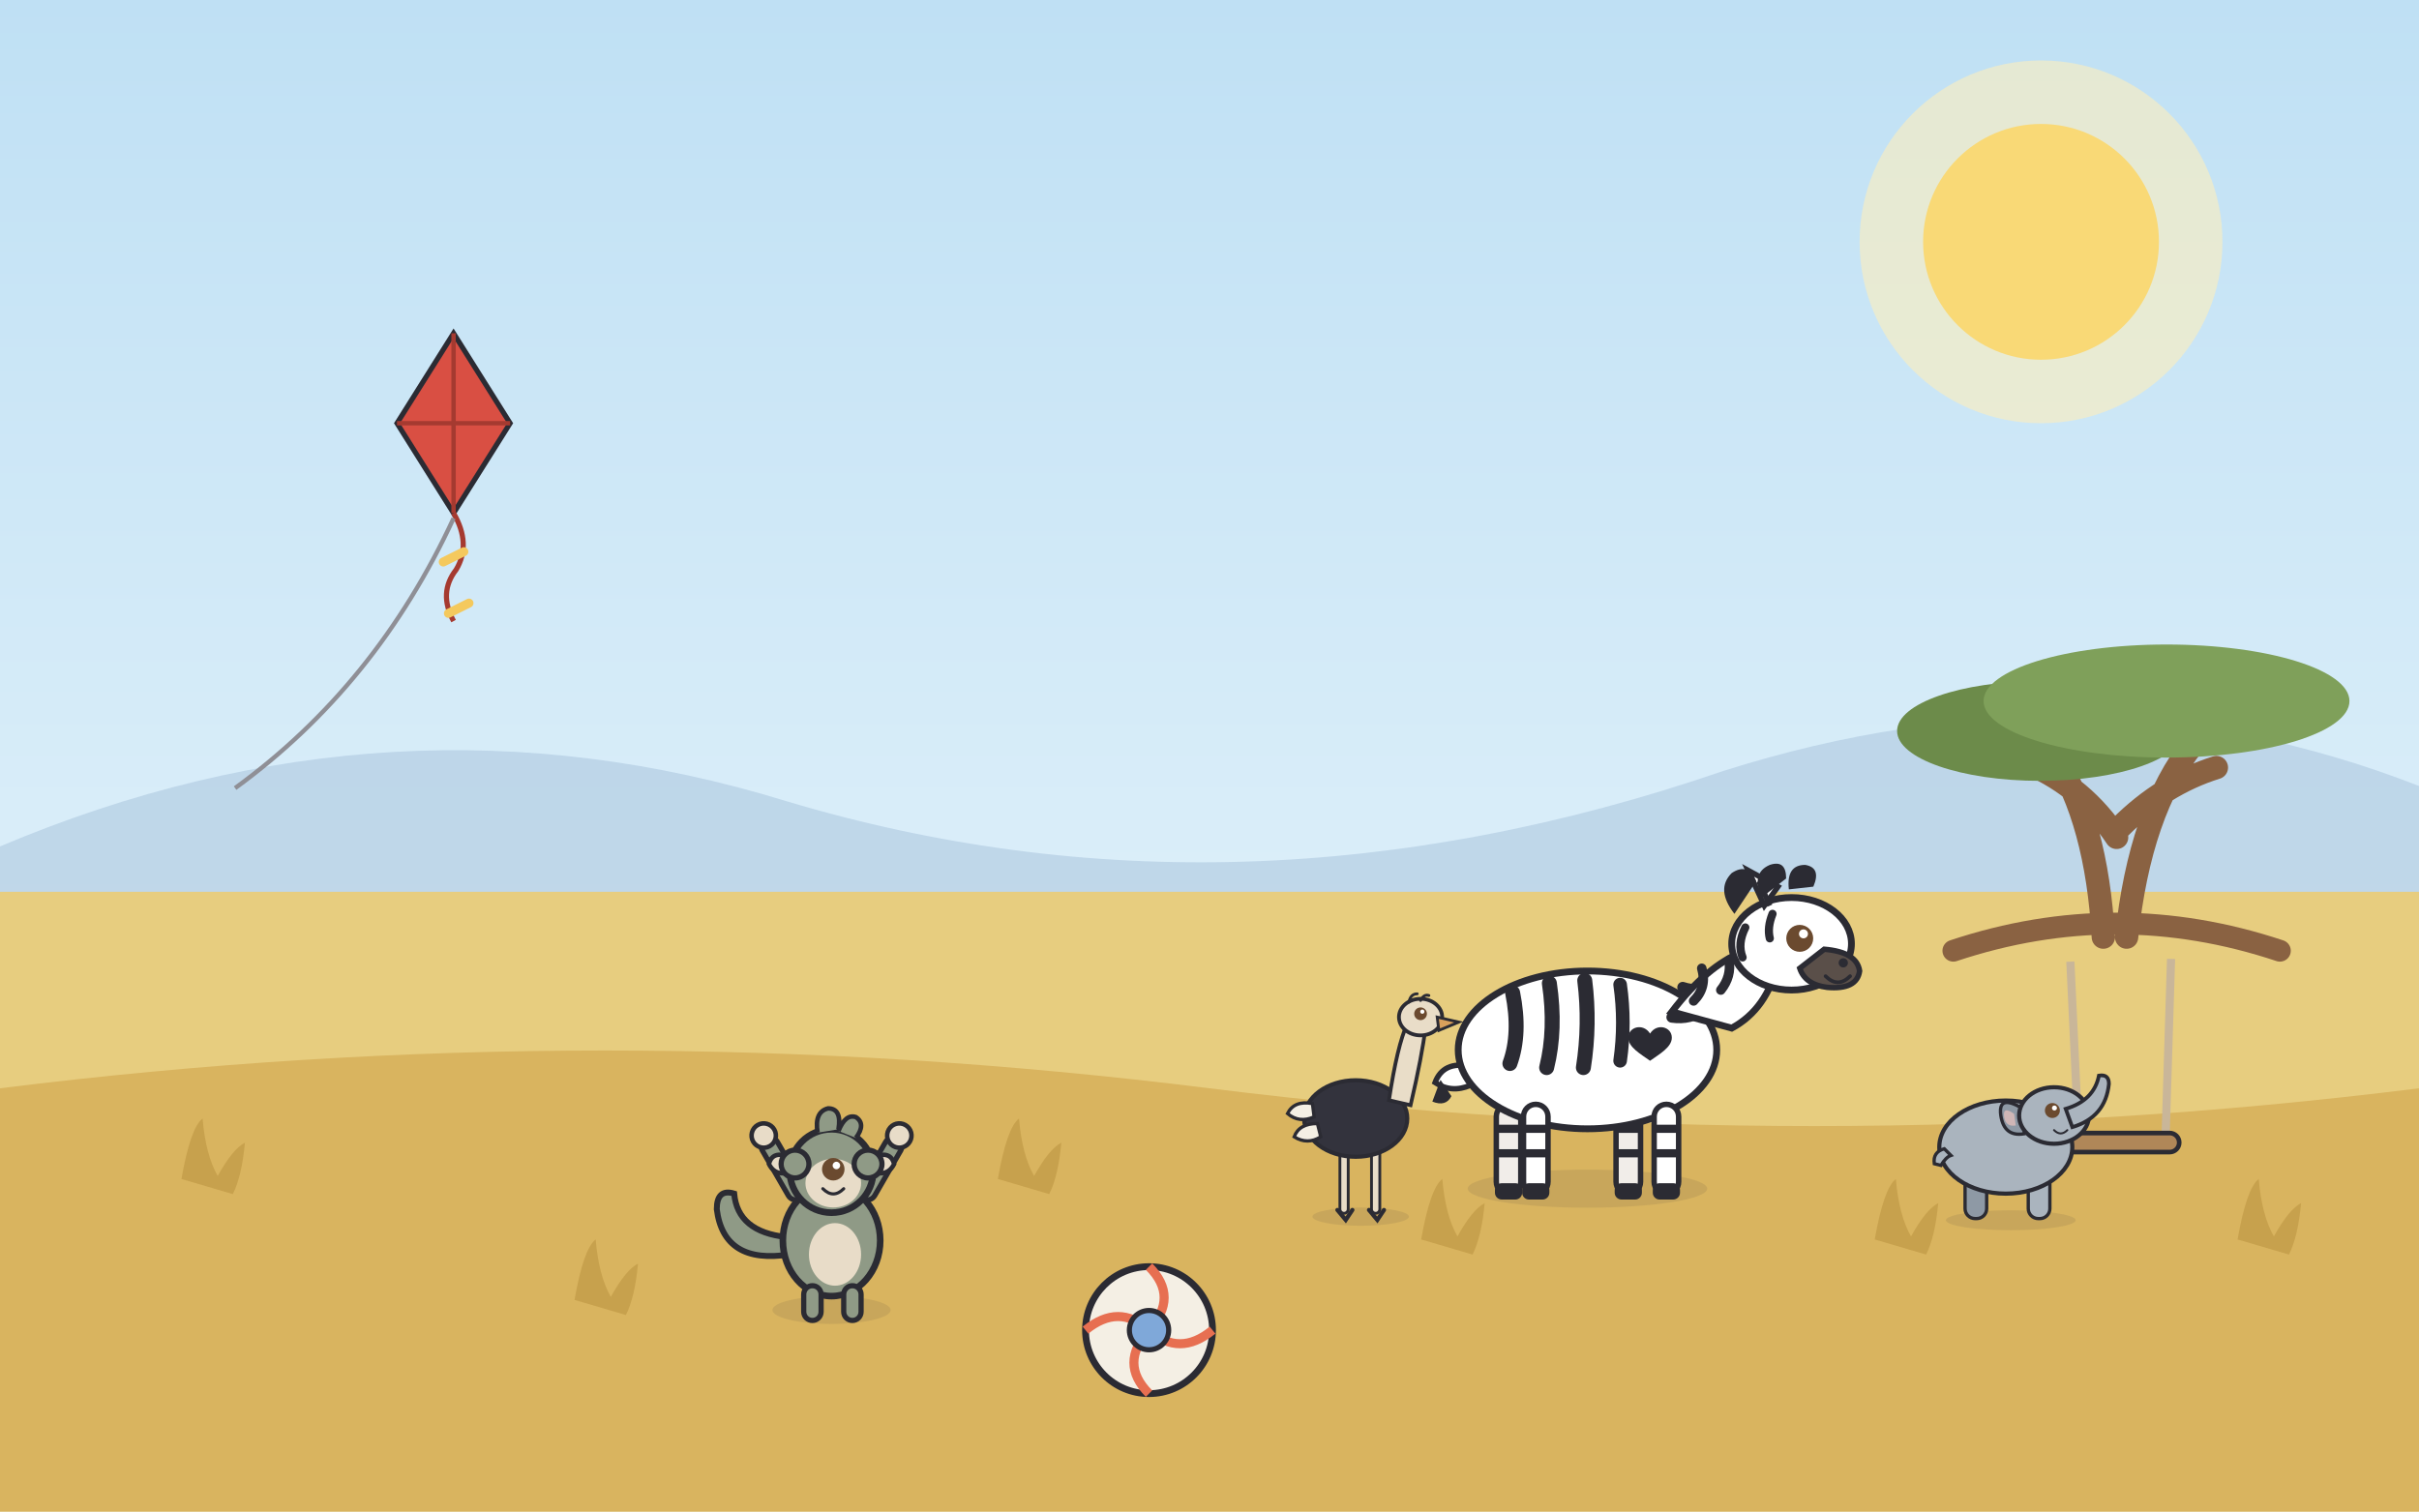
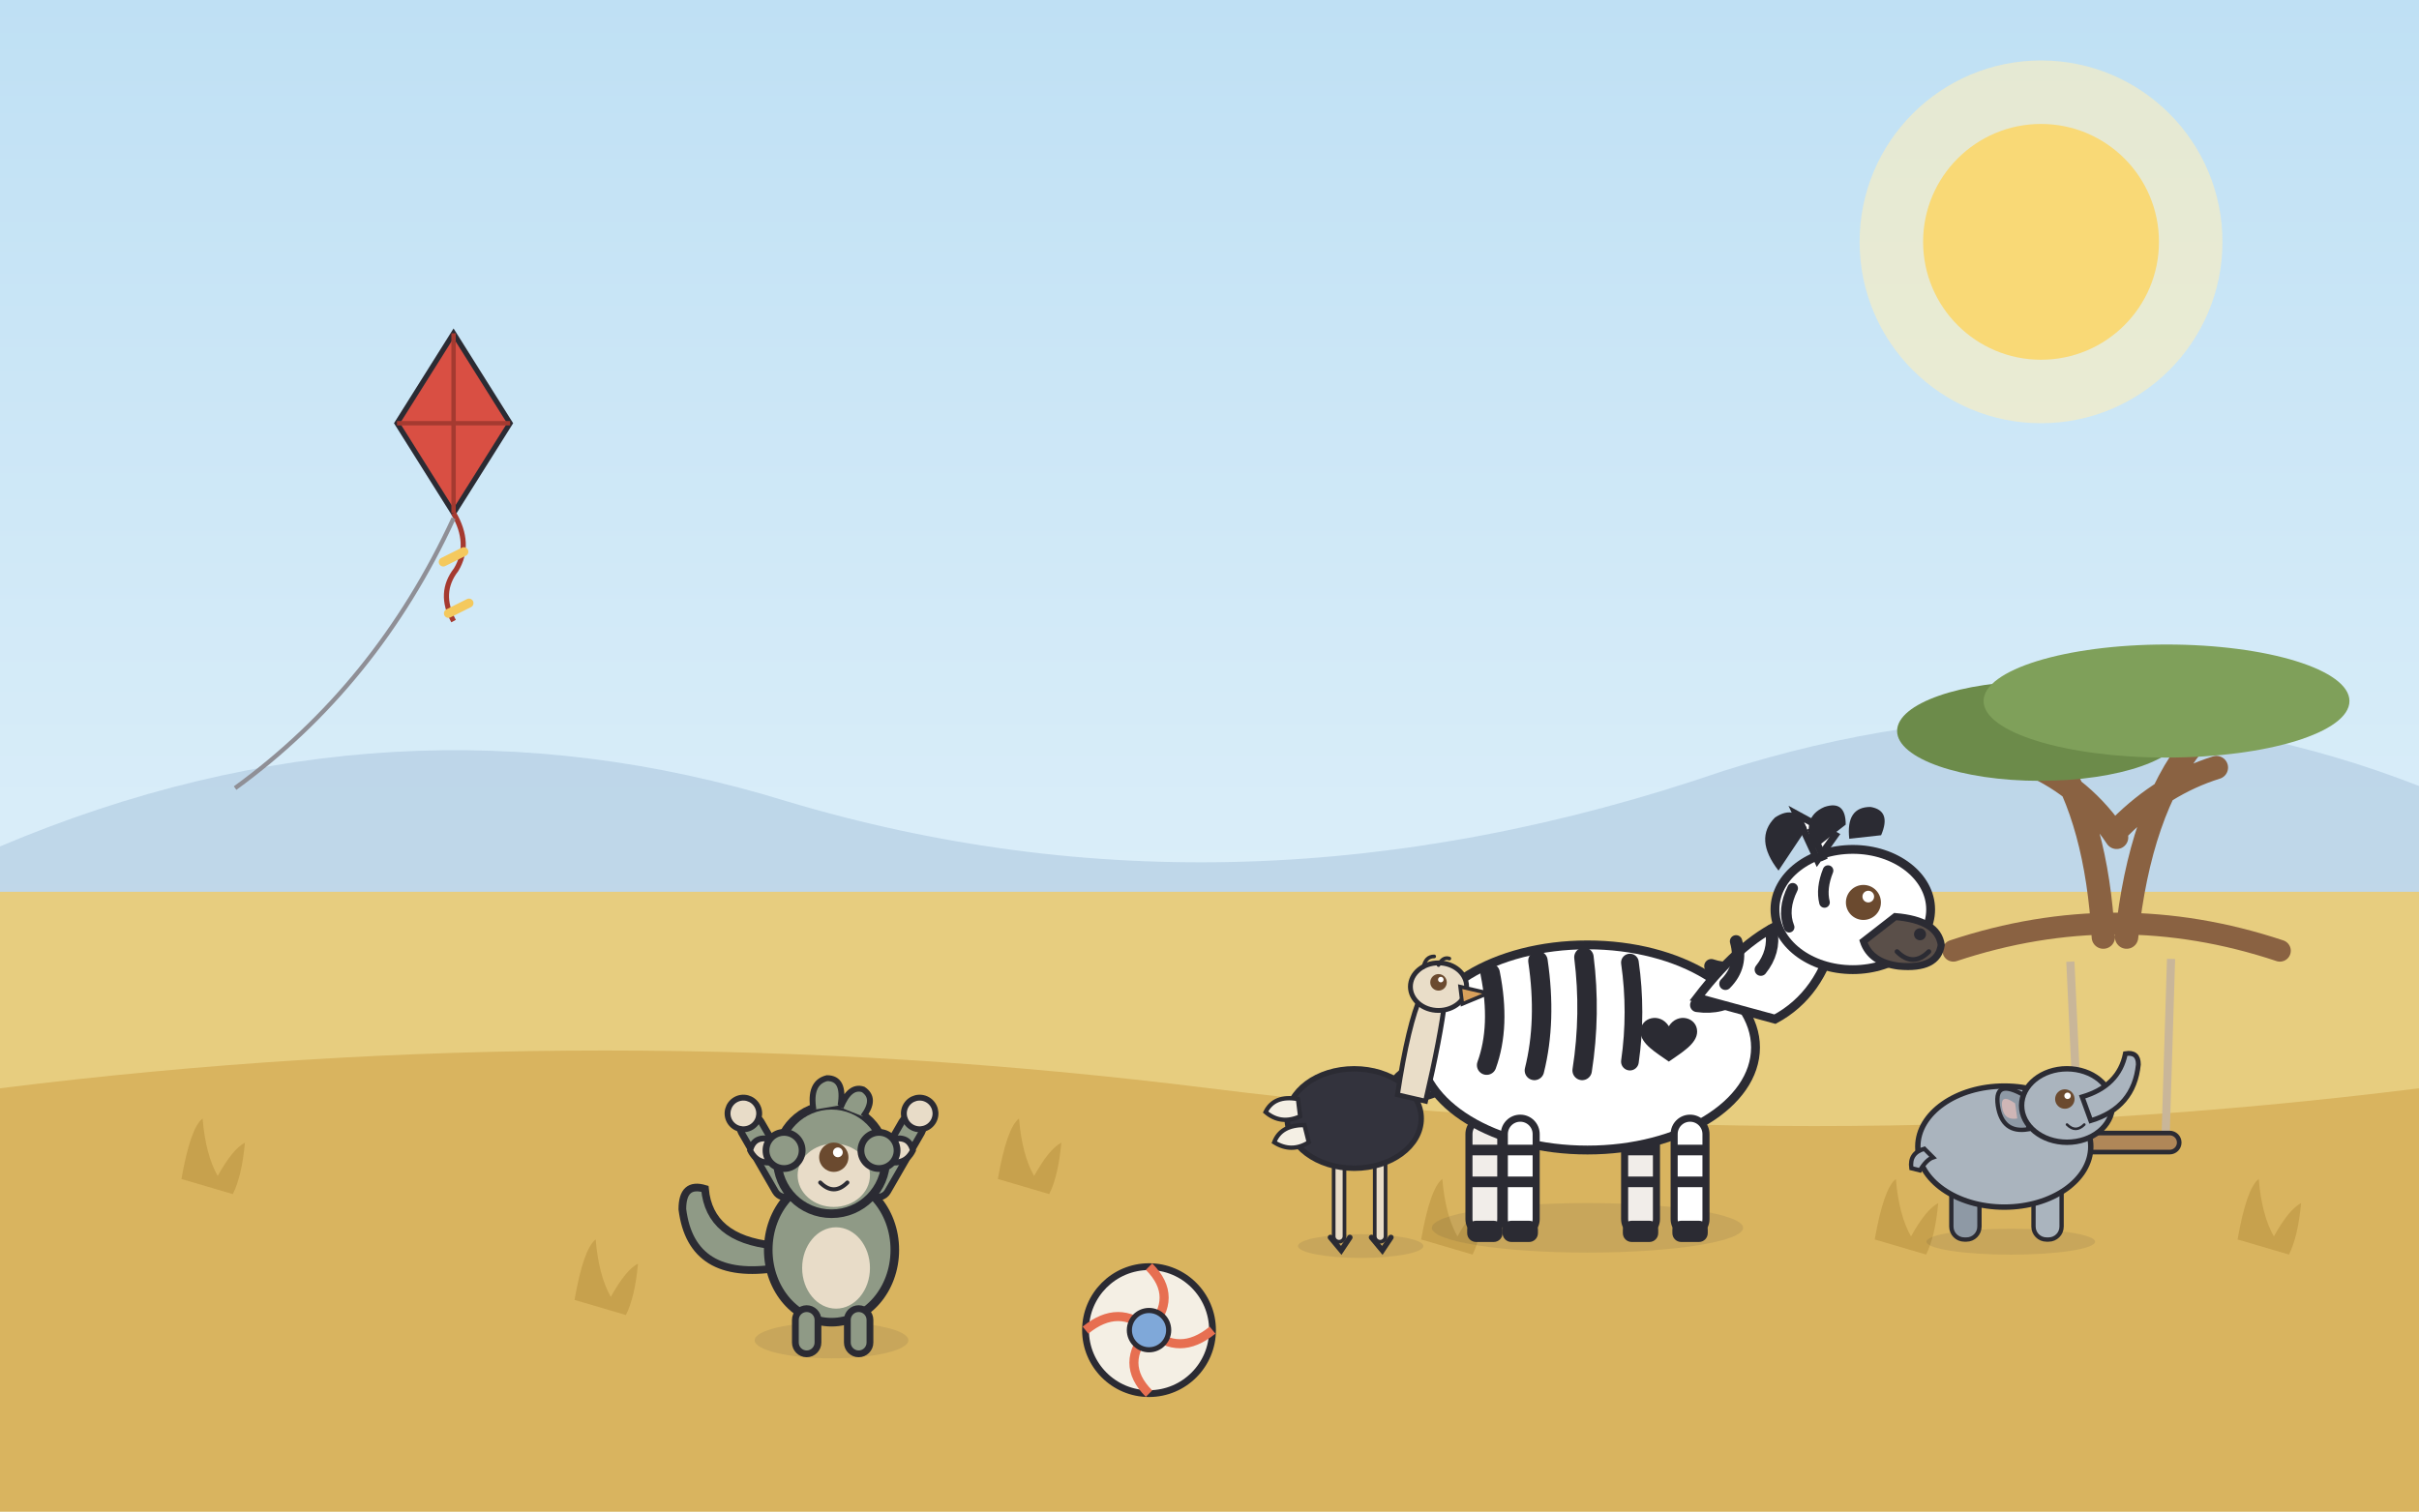
<svg xmlns="http://www.w3.org/2000/svg" viewBox="0 0 1600 1000" role="img">
  <style>
@media (prefers-reduced-motion: no-preference) {
  .anim-idle { animation: idle 3.8s ease-in-out infinite alternate; }
  @keyframes idle { from { transform: translateY(0); } to { transform: translateY(-6px); } }
  .anim-tail { transform-box: fill-box; transform-origin: 100% 20%; animation: tail 2.6s ease-in-out infinite alternate; }
  @keyframes tail { from { transform: rotate(-6deg); } to { transform: rotate(8deg); } }
  .anim-blink { transform-box: fill-box; transform-origin: center; animation: blink 5.2s infinite; }
  @keyframes blink { 0%, 93%, 100% { transform: scaleY(1); } 95%, 97% { transform: scaleY(0.12); } }
  .anim-glow { transform-box: fill-box; transform-origin: center; animation: glow 4.2s ease-in-out infinite alternate; }
  @keyframes glow { from { transform: scale(1); opacity: 0.5; } to { transform: scale(1.08); opacity: 0.75; } }
  .anim-shimmer { animation: shimmer 5s ease-in-out infinite alternate; }
  @keyframes shimmer { from { opacity: 0.62; } to { opacity: 0.92; } }
  .anim-grass { transform-box: fill-box; transform-origin: 50% 100%; animation: sway 3.2s ease-in-out infinite alternate; }
  .anim-canopy { transform-box: fill-box; transform-origin: 50% 100%; animation: sway 5.6s ease-in-out infinite alternate; }
  @keyframes sway { from { transform: rotate(-1.8deg); } to { transform: rotate(2.2deg); } }
  .anim-rain { animation: rainfall 1.15s linear infinite; }
  @keyframes rainfall { from { transform: translateY(-32px); opacity: 0.85; } 75% { opacity: 0.55; } to { transform: translateY(72px); opacity: 0; } }
  .anim-ripple { transform-box: fill-box; transform-origin: center; animation: ripple 3.4s ease-in-out infinite alternate; }
  @keyframes ripple { from { transform: scale(1); opacity: 0.8; } to { transform: scale(1.18); opacity: 0.55; } }
  .anim-drip { animation: drip 1s ease-in infinite; }
  @keyframes drip { from { transform: translateY(-12px); opacity: 0.95; } to { transform: translateY(28px); opacity: 0; } }
  .anim-flow { stroke-dasharray: 26 20; animation: flow 0.8s linear infinite; }
  @keyframes flow { from { stroke-dashoffset: 0; } to { stroke-dashoffset: -46; } }
  .anim-splash { transform-box: fill-box; transform-origin: 50% 100%; animation: splashPulse 1.7s ease-in-out infinite alternate; }
  @keyframes splashPulse { from { transform: scale(0.97); } to { transform: scale(1.05); } }
  .anim-strain { transform-box: fill-box; transform-origin: center; animation: strain 0.9s ease-in-out infinite alternate; }
  @keyframes strain { from { transform: translateX(-5px); } to { transform: translateX(4px); } }
  .anim-float { transform-box: fill-box; transform-origin: center; animation: floaty 2.6s ease-in-out infinite alternate; }
  @keyframes floaty { from { transform: translateY(0) scale(1); } to { transform: translateY(-12px) scale(1.08); } }
  .anim-wave { animation: wave 2.4s ease-in-out infinite; opacity: 0; }
  @keyframes wave { 0% { opacity: 0; } 30% { opacity: 0.9; } 60%, 100% { opacity: 0; } }
  .anim-cloud { animation: cloudDrift 9s ease-in-out infinite alternate; }
  @keyframes cloudDrift { from { transform: translateX(-18px); } to { transform: translateX(22px); } }
  .tap-target { cursor: pointer; }
  .tap-target.tap-play { transform-box: fill-box; transform-origin: 50% 85%; animation: tapWiggle 0.7s ease-in-out; }
  .tap-target[data-tap="puddle"].tap-play { transform-origin: center; animation: tapSplash 0.85s ease-out; }
  .tap-target[data-tap="sun"].tap-play { transform-origin: center; animation: tapPulse 0.6s ease-in-out; }
  .tap-target[data-tap="tree"].tap-play { transform-origin: 50% 100%; animation: tapShake 0.7s ease-in-out; }
  @keyframes tapWiggle { 0% { transform: rotate(0); } 25% { transform: rotate(-4deg) scale(1.03); } 55% { transform: rotate(3deg) scale(1.04); } 80% { transform: rotate(-1.5deg); } 100% { transform: rotate(0); } }
  @keyframes tapSplash { 0% { transform: scale(1); } 40% { transform: scale(1.06, 0.94); } 70% { transform: scale(0.97, 1.03); } 100% { transform: scale(1); } }
  @keyframes tapPulse { 0% { transform: scale(1); } 50% { transform: scale(1.12); } 100% { transform: scale(1); } }
  @keyframes tapShake { 0% { transform: rotate(0); } 20% { transform: rotate(2.4deg); } 45% { transform: rotate(-2deg); } 70% { transform: rotate(1.2deg); } 100% { transform: rotate(0); } }
  .tap-burst { opacity: 0; }
  .tap-target.tap-play .tap-burst { opacity: 1; }
  .tap-target.tap-play .tap-burst circle { animation: burstUp 0.6s ease-out forwards; }
  @keyframes burstUp { from { transform: translateY(0); opacity: 0.95; } to { transform: translateY(-90px); opacity: 0; } }
}
</style>
  <defs>
    <linearGradient id="sky" x1="0" y1="0" x2="0" y2="1">
      <stop offset="0" stop-color="#bfe0f4" />
      <stop offset="1" stop-color="#eef8fd" />
    </linearGradient>
  </defs>
  <rect width="1600" height="1000" fill="url(#sky)" />
  <g class="tap-target" data-tap="sun">
    <circle class="anim-glow" cx="1350" cy="160" r="120" fill="#fdeebc" opacity="0.6" />
    <circle cx="1350" cy="160" r="78" fill="#f9d976" />
  </g>
  <path d="M 0 560 q 260 -110 520 -30 q 300 90 620 -20 q 240 -76 460 10 L 1600 640 L 0 640 Z" fill="#a9c4dd" opacity="0.55" />
  <rect x="0" y="590" width="1600" height="410" fill="#e7cd7f" />
  <path d="M 0 720 q 400 -50 800 0 q 400 50 800 0 L 1600 1000 L 0 1000 Z" fill="#d9b45f" />
  <g class="anim-grass" style="animation-delay:1.00s">
    <path d="M 120 780 q 6 -34 14 -40 q 2 24 10 38 q 10 -18 18 -22 q -2 22 -8 34 z" fill="#c39c48" opacity="0.8" />
  </g>
  <g class="anim-grass" style="animation-delay:0.50s">
    <path d="M 380 860 q 6 -34 14 -40 q 2 24 10 38 q 10 -18 18 -22 q -2 22 -8 34 z" fill="#c39c48" opacity="0.8" />
  </g>
  <g class="anim-grass" style="animation-delay:2.50s">
    <path d="M 660 780 q 6 -34 14 -40 q 2 24 10 38 q 10 -18 18 -22 q -2 22 -8 34 z" fill="#c39c48" opacity="0.8" />
  </g>
  <g class="anim-grass" style="animation-delay:1.50s">
    <path d="M 940 820 q 6 -34 14 -40 q 2 24 10 38 q 10 -18 18 -22 q -2 22 -8 34 z" fill="#c39c48" opacity="0.8" />
  </g>
  <g class="anim-grass" style="animation-delay:0.00s">
    <path d="M 1240 820 q 6 -34 14 -40 q 2 24 10 38 q 10 -18 18 -22 q -2 22 -8 34 z" fill="#c39c48" opacity="0.8" />
  </g>
  <g class="anim-grass" style="animation-delay:0.00s">
    <path d="M 1480 820 q 6 -34 14 -40 q 2 24 10 38 q 10 -18 18 -22 q -2 22 -8 34 z" fill="#c39c48" opacity="0.8" />
  </g>
  <g transform="translate(1400 620) scale(1.1)">
    <g class="tap-target" data-tap="tree">
      <path d="M -8 0 q -4 -70 -30 -110 M 6 0 q 8 -76 40 -116 M 0 -60 q -20 -30 -52 -44 M 2 -66 q 26 -26 58 -36" stroke="#8a6242" stroke-width="14" fill="none" stroke-linecap="round" />
      <g class="anim-canopy" style="animation-delay:0.67s">
        <ellipse cx="-46" cy="-124" rx="86" ry="30" fill="#6c8b4a" />
        <ellipse cx="30" cy="-142" rx="110" ry="34" fill="#7fa05a" />
      </g>
    </g>
  </g>
  <g transform="translate(1400 800) scale(0.9)">
    <path d="M -120 -190 q 120 -40 240 0" stroke="#8a6242" stroke-width="16" fill="none" stroke-linecap="round" />
    <g class="anim-tail" style="animation-duration:2.8s">
      <path d="M -34 -182 l 6 128 M 40 -184 l -4 130" stroke="#c9b699" stroke-width="6" />
      <rect x="-42" y="-56" width="88" height="14" rx="7" fill="#b08758" stroke="#2b2b33" stroke-width="3.4" />
    </g>
  </g>
  <g transform="translate(300 280) scale(0.85)">
    <g class="anim-float">
      <g class="tap-target" data-tap="kite">
        <path d="M 0 -70 L 44 0 L 0 70 L -44 0 Z" fill="#d94f43" stroke="#2b2b33" stroke-width="4" />
        <path d="M 0 -70 V 70 M -44 0 H 44" stroke="#a53a30" stroke-width="3.4" />
        <path d="M 0 70 q 14 24 2 44 q -14 18 -2 40" stroke="#a53a30" stroke-width="4" fill="none" />
        <path d="M -8 108 l 16 -8 M -4 148 l 16 -8" stroke="#f4c95d" stroke-width="7" stroke-linecap="round" />
      </g>
    </g>
    <path d="M 0 74 q -60 130 -170 210" stroke="#8f8f96" stroke-width="3.4" fill="none" />
  </g>
  <g transform="translate(760 880) scale(1)">
    <g class="tap-target" data-tap="ball">
      <g class="anim-idle" style="animation-duration:1.4s">
        <circle cx="0" cy="0" r="42" fill="#f4efe4" stroke="#2b2b33" stroke-width="4.5" />
        <path d="M 0 -42 q 20 20 0 42 q -20 22 0 42 M -42 0 q 22 -18 42 0 q 20 18 42 0" stroke="#e76f51" stroke-width="6" fill="none" />
        <circle cx="0" cy="0" r="13" fill="#7fa8d9" stroke="#2b2b33" stroke-width="3.4" />
      </g>
    </g>
  </g>
-   <g transform="translate(550 800) scale(1.15 1.15)">
+   <g transform="translate(550 800) scale(1.495 1.495)">
    <ellipse cx="0" cy="58" rx="34" ry="8" fill="#2b2b33" opacity="0.10" />
    <g class="tap-target" data-tap="kiki" data-mood="happy">
      <g class="anim-idle" style="animation-delay:1.20s">
        <g class="anim-tail" style="animation-delay:1.20s">
          <path d="M -24 26 q -38 6 -42 -26 q 0 -12 10 -9 q 2 22 30 25 z" fill="#8f9a86" stroke="#2b2b33" stroke-width="3.4" />
        </g>
        <ellipse cx="0" cy="18" rx="28" ry="32" fill="#8f9a86" stroke="#2b2b33" stroke-width="3.8" />
        <ellipse cx="2" cy="26" rx="15" ry="18" fill="#e8dcc8" />
        <g transform="translate(-18 -6) rotate(150)">
          <rect x="-5" y="0" width="10" height="40" rx="5" fill="#8f9a86" stroke="#2b2b33" stroke-width="3" />
          <circle cx="0" cy="42" r="7" fill="#e8dcc8" stroke="#2b2b33" stroke-width="2.6" />
        </g>
        <g transform="translate(18 -6) rotate(-150)">
          <rect x="-5" y="0" width="10" height="40" rx="5" fill="#8f9a86" stroke="#2b2b33" stroke-width="3" />
          <circle cx="0" cy="42" r="7" fill="#e8dcc8" stroke="#2b2b33" stroke-width="2.6" />
        </g>
        <g transform="translate(-11 44)">
          <rect x="-5" y="0" width="10" height="20" rx="5" fill="#8f9a86" stroke="#2b2b33" stroke-width="3" />
        </g>
        <g transform="translate(12 44)">
          <rect x="-5" y="0" width="10" height="20" rx="5" fill="#8f9a86" stroke="#2b2b33" stroke-width="3" />
        </g>
        <g transform="translate(0 -22)">
          <circle cx="0" cy="0" r="24" fill="#8f9a86" stroke="#2b2b33" stroke-width="3.8" />
          <path d="M -24 -8 q -10 -4 -12 4 q 4 8 14 4 z M 24 -8 q 10 -4 12 4 q -4 8 -14 4 z" fill="#e8dcc8" stroke="#2b2b33" stroke-width="2.6" />
          <ellipse cx="1" cy="7" rx="16" ry="14" fill="#e8dcc8" />
          <circle cx="-21" cy="-4" r="8" fill="#8f9a86" stroke="#2b2b33" stroke-width="3" />
          <circle cx="21" cy="-4" r="8" fill="#8f9a86" stroke="#2b2b33" stroke-width="3" />
          <path d="M -8 -22 q -2 -12 6 -14 q 8 0 6 12 M 4 -23 q 4 -10 10 -8 q 6 4 0 12" fill="#8f9a86" stroke="#2b2b33" stroke-width="2.6" />
          <g transform="translate(1 -1)">
            <g class="anim-blink">
              <circle cx="0" cy="0" r="6.48" fill="#6b4a2f" />
              <circle cx="1.8" cy="-2.16" r="2.16" fill="#fff" />
            </g>
          </g>
          <g transform="translate(1 9)">
            <path d="M -6 1.2 q 6 6 12 0" stroke="#2b2b33" stroke-width="1.8" fill="none" stroke-linecap="round" />
          </g>
        </g>
      </g>
    </g>
  </g>
-   <g transform="translate(1050 700) scale(0.9 0.9) rotate(0)">
+   <g transform="translate(1050 700) scale(1.17 1.17) rotate(0)">
    <ellipse cx="0" cy="96" rx="88" ry="14" fill="#2b2b33" opacity="0.10" />
    <g class="tap-target" data-tap="zebra" data-mood="happy">
      <g class="anim-idle" style="animation-delay:1.00s">
        <g transform="translate(-58 34) rotate(0)">
          <rect x="-9" y="0" width="18" height="66" rx="9" fill="#f1ede9" stroke="#2b2b33" stroke-width="4" />
          <path d="M -9 18 h 18 M -9 36 h 18" stroke="#2b2b33" stroke-width="6" />
          <rect x="-10" y="58" width="20" height="12" rx="5" fill="#2b2b33" />
        </g>
        <g transform="translate(30 34) rotate(0)">
          <rect x="-9" y="0" width="18" height="66" rx="9" fill="#f1ede9" stroke="#2b2b33" stroke-width="4" />
          <path d="M -9 18 h 18 M -9 36 h 18" stroke="#2b2b33" stroke-width="6" />
          <rect x="-10" y="58" width="20" height="12" rx="5" fill="#2b2b33" />
        </g>
        <g class="anim-tail" style="animation-delay:1.00s">
          <path d="M -86 6 q -20 -4 -26 12 q 12 8 26 2" fill="#ffffff" stroke="#2b2b33" stroke-width="4" />
          <path d="M -108 16 l -6 16 q 10 4 14 -4 z" fill="#2b2b33" />
        </g>
        <ellipse cx="0" cy="-6" rx="95" ry="58" fill="#ffffff" stroke="#2b2b33" stroke-width="5" />
        <path d="M -55 -48 q 6 30 -2 52" stroke="#2b2b33" stroke-width="11" fill="none" stroke-linecap="round" />
        <path d="M -28 -55 q 5 34 -2 62" stroke="#2b2b33" stroke-width="11" fill="none" stroke-linecap="round" />
        <path d="M -2 -57 q 4 32 -1 64" stroke="#2b2b33" stroke-width="11" fill="none" stroke-linecap="round" />
        <path d="M 24 -54 q 4 28 0 56" stroke="#2b2b33" stroke-width="10" fill="none" stroke-linecap="round" />
        <path d="M 62 -30 q 14 2 24 -6" stroke="#2b2b33" stroke-width="8" fill="none" stroke-linecap="round" />
        <path d="M 70 -52 q 12 4 22 -2" stroke="#2b2b33" stroke-width="8" fill="none" stroke-linecap="round" />
        <path d="M 46 -18 c -5 -8 -16 -5 -16 3 c 0 7 9 12 16 17 c 7 -5 16 -10 16 -17 c 0 -8 -11 -11 -16 -3 z" fill="#2b2b33" />
        <g transform="translate(-38 34) rotate(0)">
          <rect x="-9" y="0" width="18" height="66" rx="9" fill="#ffffff" stroke="#2b2b33" stroke-width="4" />
          <path d="M -9 18 h 18 M -9 36 h 18" stroke="#2b2b33" stroke-width="6" />
          <rect x="-10" y="58" width="20" height="12" rx="5" fill="#2b2b33" />
        </g>
        <g transform="translate(58 34) rotate(0)">
          <rect x="-9" y="0" width="18" height="66" rx="9" fill="#ffffff" stroke="#2b2b33" stroke-width="4" />
          <path d="M -9 18 h 18 M -9 36 h 18" stroke="#2b2b33" stroke-width="6" />
          <rect x="-10" y="58" width="20" height="12" rx="5" fill="#2b2b33" />
        </g>
        <path d="M 62 -34 q 26 -34 52 -44 l 26 8 q -8 34 -34 48 z" fill="#ffffff" stroke="#2b2b33" stroke-width="5" />
        <path d="M 84 -66 q 4 14 -6 24 M 104 -72 q 2 12 -6 22" stroke="#2b2b33" stroke-width="7" fill="none" stroke-linecap="round" />
        <g transform="translate(150 -84)">
          <ellipse cx="0" cy="0" rx="44" ry="34" fill="#ffffff" stroke="#2b2b33" stroke-width="5" />
          <path d="M 24 4 q 24 2 26 16 q -2 14 -24 12 q -16 -2 -20 -14 z" fill="#5a4f49" stroke="#2b2b33" stroke-width="4" />
          <circle cx="38" cy="14" r="3.4" fill="#2b2b33" />
          <g transform="translate(34 22)">
            <path d="M -9 1.8 q 9 9 18 0" stroke="#2b2b33" stroke-width="2.7" fill="none" stroke-linecap="round" />
          </g>
          <path d="M -20 -28 l -12 -26 l 22 12 z" fill="#ffffff" stroke="#2b2b33" stroke-width="4" />
          <path d="M -24 -46 l 8 18" stroke="#2b2b33" stroke-width="4" />
          <path d="M -34 -12 q -6 12 -2 22 M -14 -22 q -4 10 -2 18" stroke="#2b2b33" stroke-width="6" fill="none" stroke-linecap="round" />
          <g transform="translate(6 -4)">
            <g class="anim-blink">
              <circle cx="0" cy="0" r="9.9" fill="#6b4a2f" />
              <circle cx="2.75" cy="-3.3" r="3.3" fill="#fff" />
            </g>
          </g>
          <path d="M -42 -22 q -14 -18 -2 -30 q 12 -8 18 6 M -22 -34 q -8 -18 6 -24 q 12 -4 12 10 M -2 -40 q -2 -18 12 -18 q 12 2 6 16" fill="#2b2b33" />
        </g>
      </g>
    </g>
  </g>
-   <g transform="translate(1330 760) scale(0.55 0.55)">
+   <g transform="translate(1330 760) scale(0.715 0.715)">
    <ellipse cx="0" cy="86" rx="78" ry="12" fill="#2b2b33" opacity="0.10" />
    <g class="tap-target" data-tap="elephant" data-mood="happy">
      <g class="anim-idle" style="animation-delay:1.17s">
        <g transform="translate(-42 28) rotate(0)">
          <rect x="-13" y="0" width="26" height="56" rx="12" fill="#8e99a5" stroke="#2b2b33" stroke-width="4" />
        </g>
        <g transform="translate(34 28) rotate(0)">
          <rect x="-13" y="0" width="26" height="56" rx="12" fill="#aab4be" stroke="#2b2b33" stroke-width="4" />
        </g>
        <ellipse cx="-6" cy="-2" rx="80" ry="56" fill="#aab4be" stroke="#2b2b33" stroke-width="5" />
        <g class="anim-tail" style="animation-delay:1.17s">
          <path d="M -80 0 q -14 4 -12 18 l 8 2 q 6 -10 12 -12 z" fill="#aab4be" stroke="#2b2b33" stroke-width="4" />
        </g>
        <g transform="translate(44 -40)">
          <path d="M -26 -6 q -34 -22 -30 6 q 4 26 28 22 z" fill="#8e99a5" stroke="#2b2b33" stroke-width="4" />
          <path d="M -40 -2 q -14 -10 -12 4 q 2 12 14 10 z" fill="#cfb6b6" />
          <ellipse cx="8" cy="0" rx="42" ry="34" fill="#aab4be" stroke="#2b2b33" stroke-width="5" />
          <g transform="translate(6 -6)">
            <g class="anim-blink">
              <circle cx="0" cy="0" r="9" fill="#6b4a2f" />
              <circle cx="2.5" cy="-3" r="3" fill="#fff" />
            </g>
          </g>
          <g transform="translate(16 16)">
            <path d="M -8 1.6 q 8 8 16 0" stroke="#2b2b33" stroke-width="2.4" fill="none" stroke-linecap="round" />
          </g>
        </g>
        <path d="M 74 -26 q 40 -12 44 -52 q 0 -12 -12 -10 q -6 30 -40 40 z" fill="#aab4be" stroke="#2b2b33" stroke-width="4.5" />
      </g>
    </g>
  </g>
-   <g transform="translate(900 740) scale(0.55 0.55)">
+   <g transform="translate(900 740) scale(0.715 0.715)">
    <ellipse cx="0" cy="118" rx="58" ry="11" fill="#2b2b33" opacity="0.10" />
    <g class="tap-target" data-tap="ostrich" data-mood="happy">
      <g class="anim-idle" style="animation-delay:0.67s">
        <g transform="translate(-20 26) rotate(0)">
          <rect x="-5" y="0" width="10" height="88" rx="5" fill="#e9ddc8" stroke="#2b2b33" stroke-width="3.4" />
          <path d="M -8 84 l 10 12 l 8 -12" fill="none" stroke="#2b2b33" stroke-width="5" stroke-linecap="round" />
        </g>
        <g transform="translate(18 26) rotate(0)">
          <rect x="-5" y="0" width="10" height="88" rx="5" fill="#e9ddc8" stroke="#2b2b33" stroke-width="3.4" />
          <path d="M -8 84 l 10 12 l 8 -12" fill="none" stroke="#2b2b33" stroke-width="5" stroke-linecap="round" />
        </g>
        <ellipse cx="-6" cy="0" rx="62" ry="46" fill="#33333d" stroke="#2b2b33" stroke-width="5" />
        <g class="anim-tail" style="animation-delay:0.67s">
          <path d="M -58 -18 q -22 -4 -30 12 q 14 12 32 4 z M -52 6 q -22 0 -28 16 q 16 10 32 0 z" fill="#f4efe4" stroke="#2b2b33" stroke-width="4" />
        </g>
        <path d="M 34 -22 q 10 -66 22 -92 l 22 4 q -4 34 -18 94 z" fill="#e9ddc8" stroke="#2b2b33" stroke-width="4.5" />
        <g transform="translate(72 -122)">
          <ellipse cx="0" cy="0" rx="26" ry="22" fill="#e9ddc8" stroke="#2b2b33" stroke-width="4.5" />
          <path d="M 20 0 l 26 6 l -24 10 z" fill="#d9a05b" stroke="#2b2b33" stroke-width="3.4" />
          <g transform="translate(0 -4)">
            <g class="anim-blink">
              <circle cx="0" cy="0" r="7.65" fill="#6b4a2f" />
              <circle cx="2.125" cy="-2.55" r="2.55" fill="#fff" />
            </g>
          </g>
          <path d="M -14 -18 q 2 -10 10 -10 M 0 -20 q 4 -8 10 -6" stroke="#2b2b33" stroke-width="3.4" fill="none" stroke-linecap="round" />
        </g>
      </g>
    </g>
  </g>
</svg>
